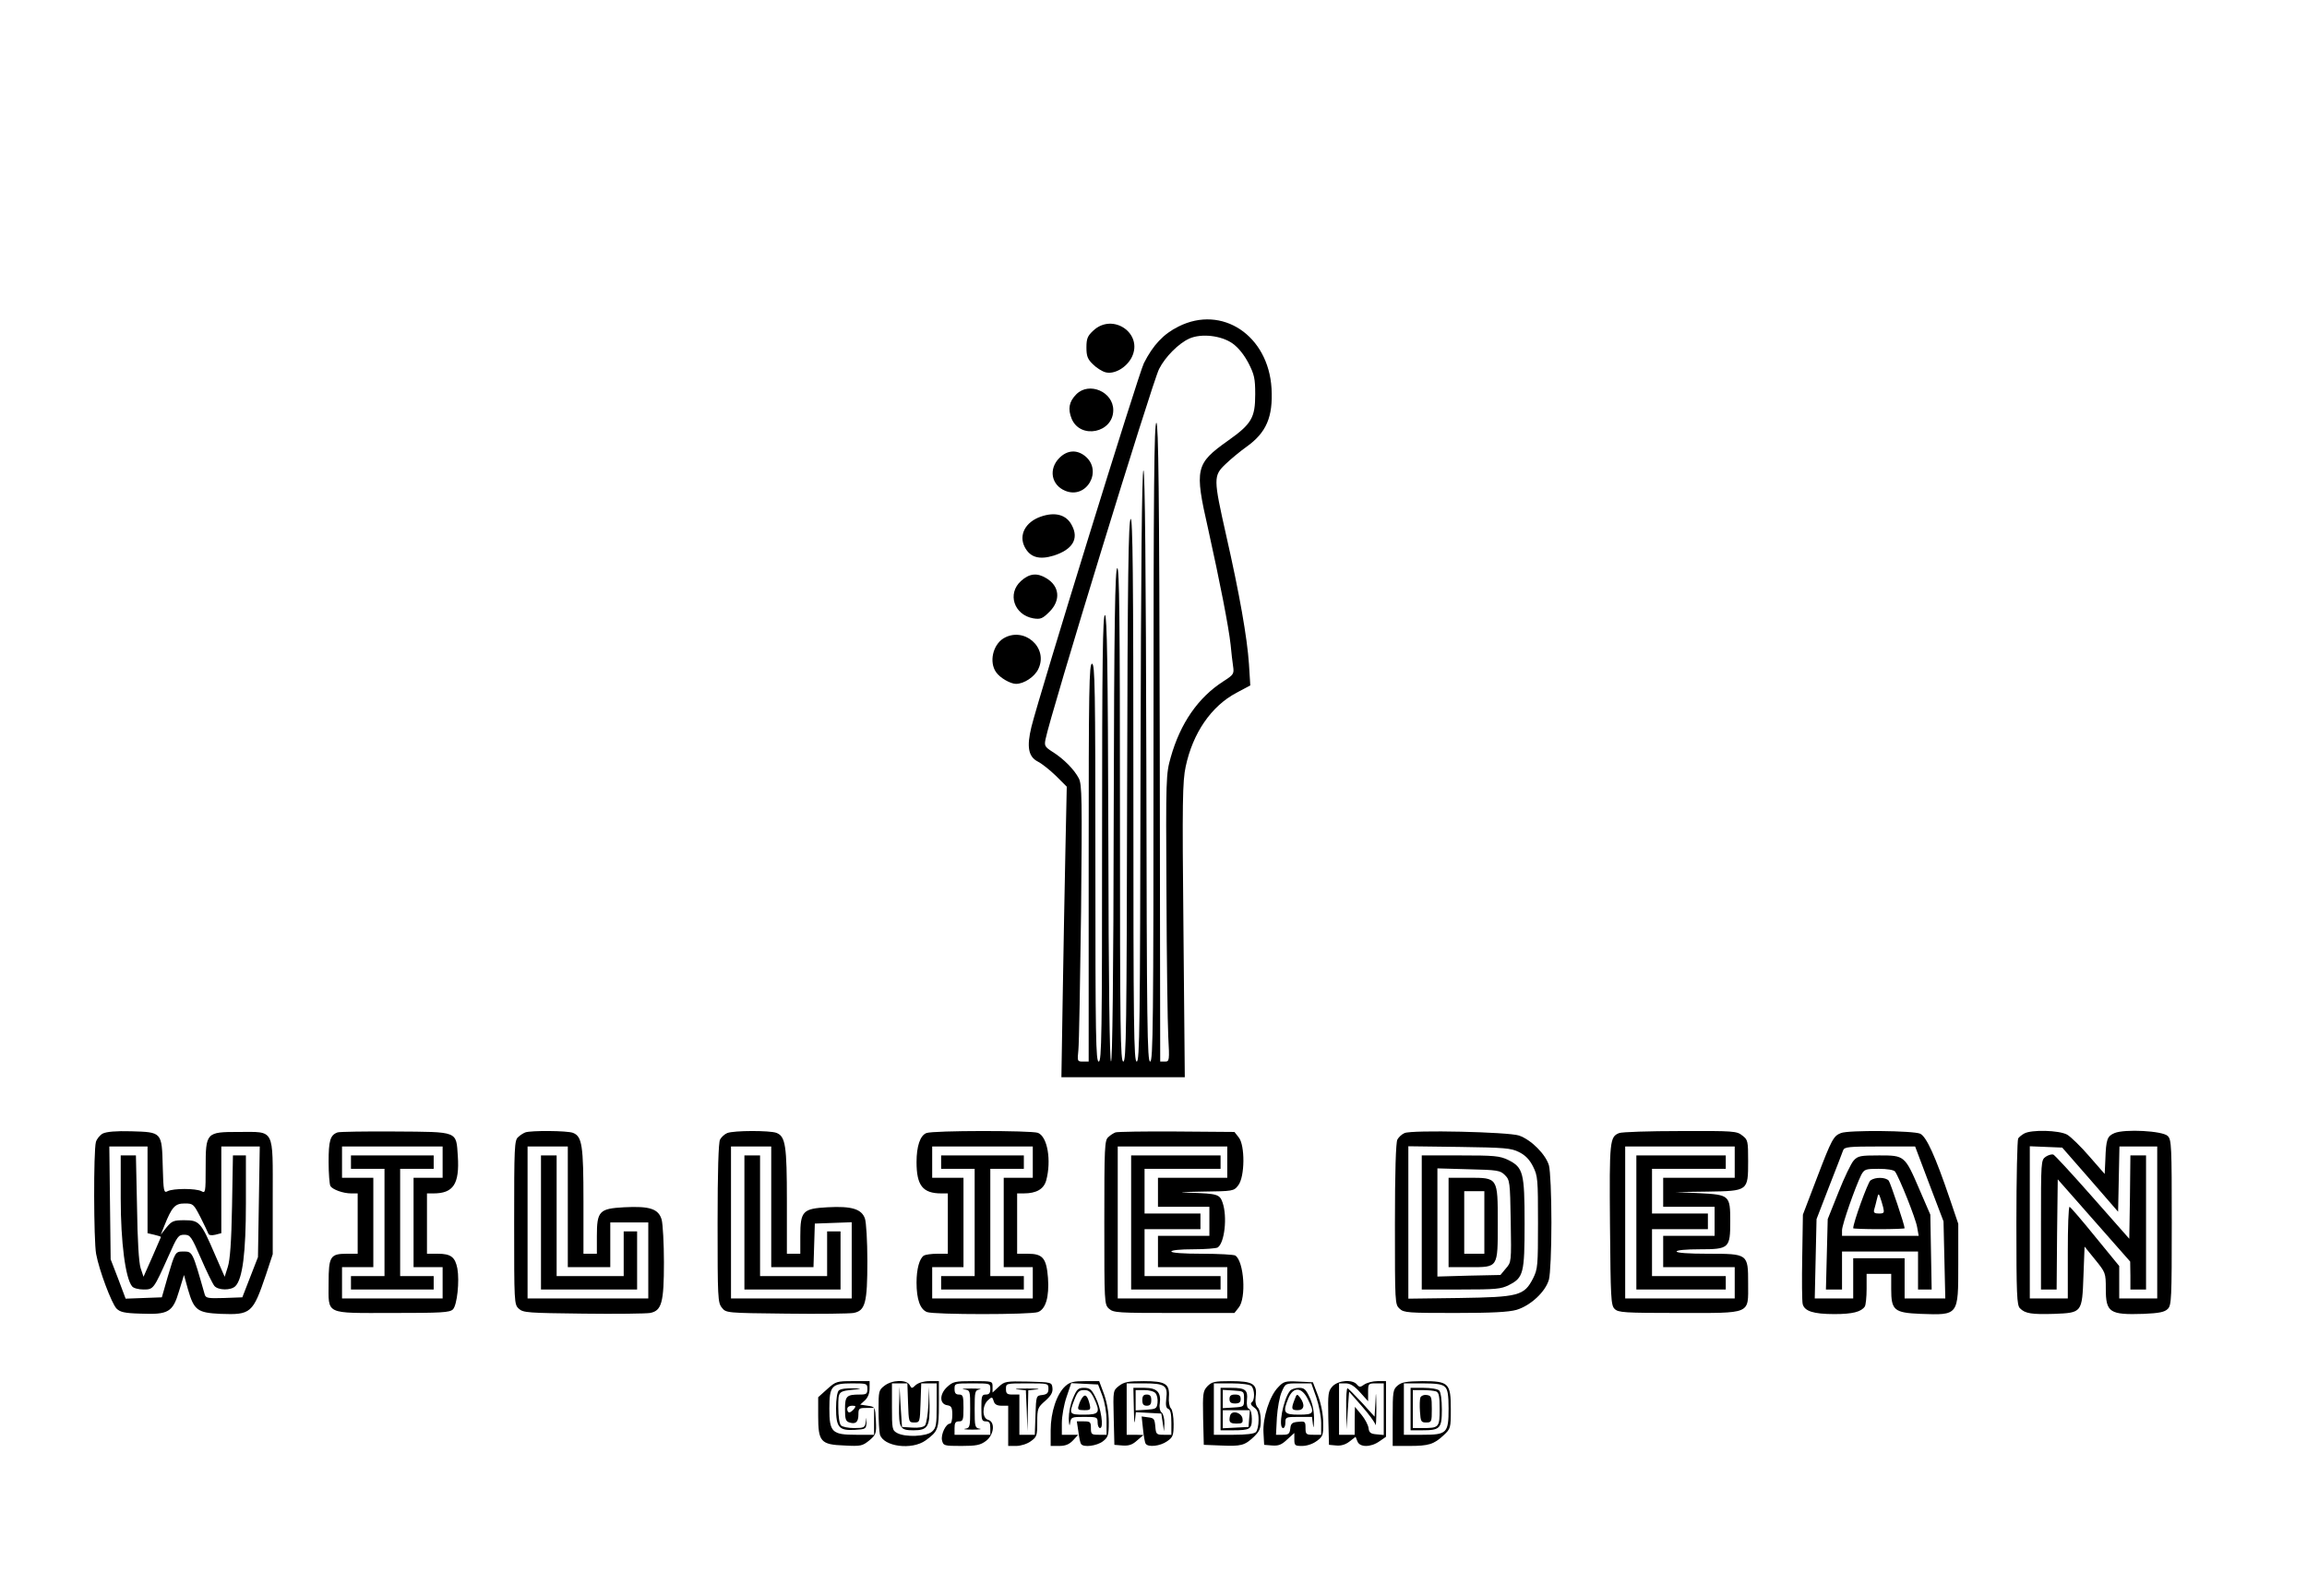
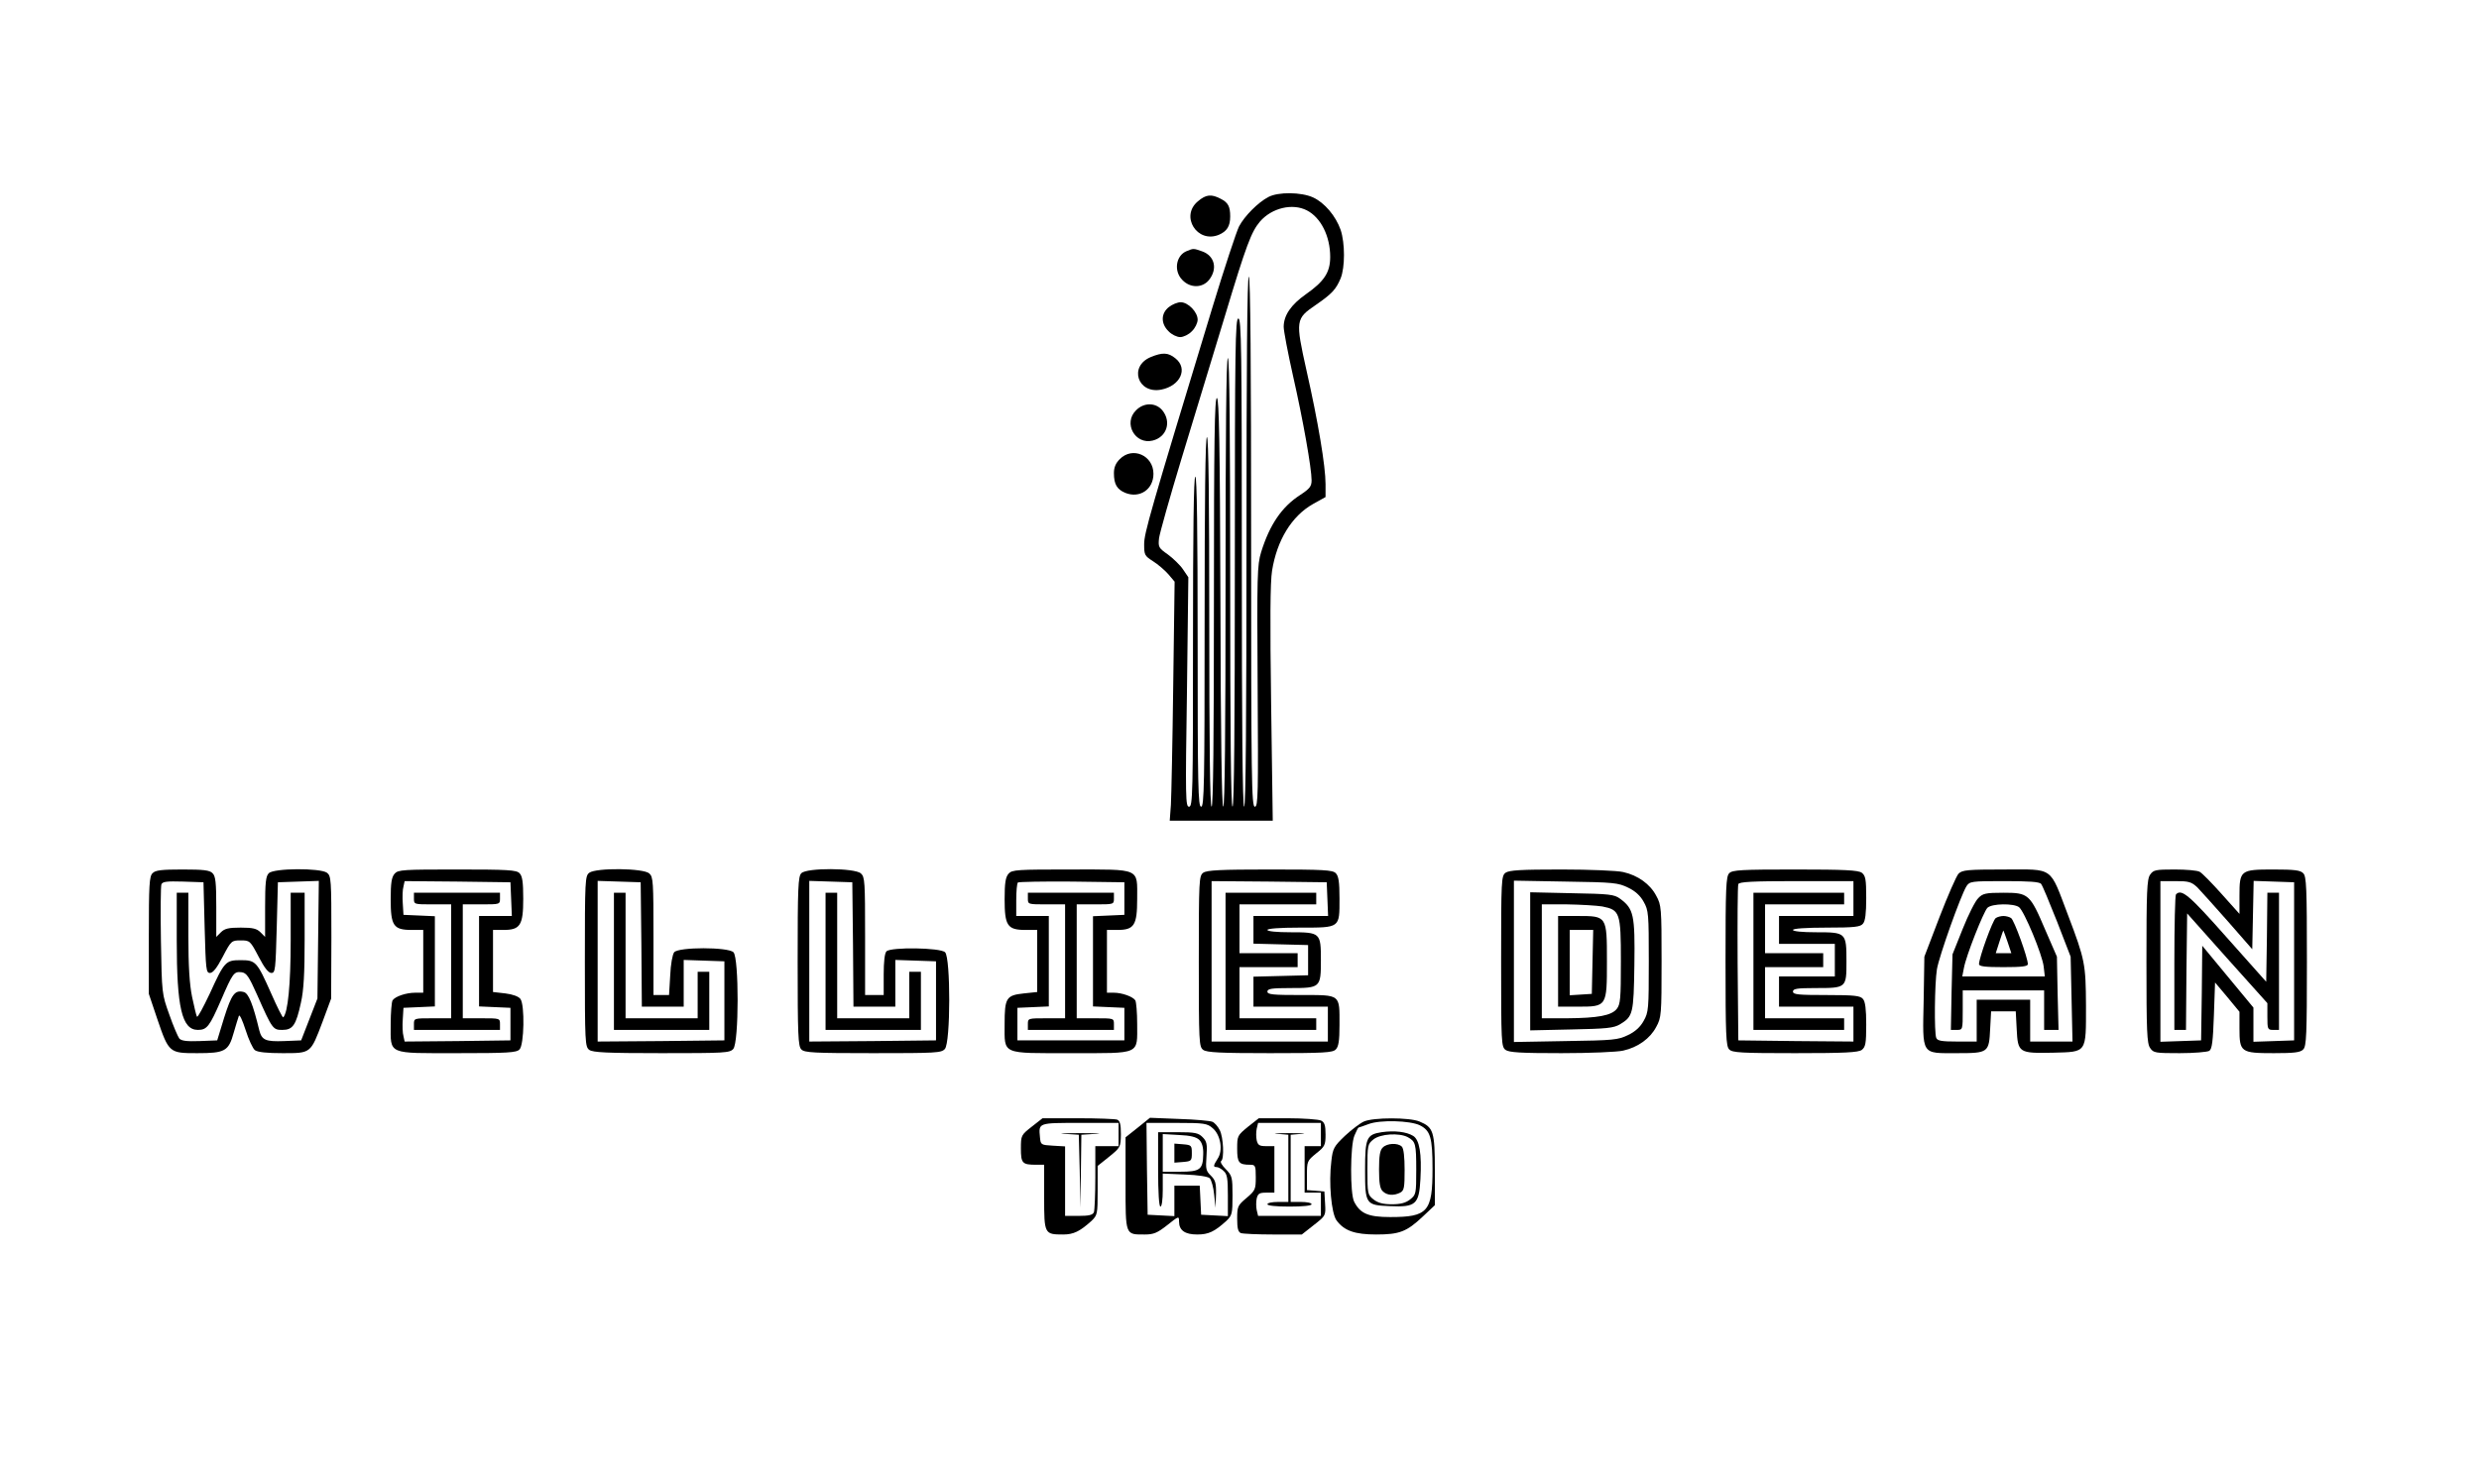
- <svg xmlns="http://www.w3.org/2000/svg" version="1.0" width="1032pt" height="714pt" viewBox="0 0 1032 714" preserveAspectRatio="xMidYMid meet">
-   <g transform="translate(0,714) scale(0.1,-0.1)" fill="#000000" stroke="none">
-     <path d="M5272 5679 c-67 -33 -114 -83 -155 -164 -24 -48 -466 -1479 -503 -1627 -22 -90 -14 -134 29 -156 18 -9 54 -38 81 -64 l48 -48 -6 -282 c-3 -156 -9 -448 -12 -650 l-6 -368 276 0 276 0 -6 658 c-6 581 -4 666 10 732 32 150 114 270 227 330 l62 33 -6 96 c-8 118 -42 312 -102 576 -57 254 -58 266 -2 319 23 22 65 57 92 76 90 64 120 134 113 262 -14 237 -221 375 -416 277z m242 -76 c26 -19 51 -50 71 -88 26 -51 30 -69 30 -139 0 -105 -16 -133 -122 -208 -145 -103 -150 -125 -89 -393 53 -239 92 -438 101 -520 3 -33 8 -76 11 -96 5 -34 3 -38 -44 -68 -112 -72 -192 -187 -235 -340 -21 -74 -22 -89 -19 -606 1 -291 5 -581 8 -642 6 -110 5 -113 -15 -113 l-21 0 -2 1427 c-2 1130 -6 1427 -15 1431 -10 3 -13 -287 -13 -1427 0 -1264 -2 -1431 -15 -1431 -13 0 -15 156 -17 1323 -2 873 -6 1322 -13 1322 -7 0 -11 -449 -13 -1322 -2 -1167 -4 -1323 -17 -1323 -13 0 -15 143 -15 1216 0 968 -3 1215 -12 1212 -10 -4 -14 -258 -16 -1216 -2 -1068 -4 -1212 -17 -1212 -13 0 -15 131 -15 1106 0 880 -3 1105 -12 1102 -10 -4 -14 -236 -16 -1106 -1 -720 -6 -1102 -12 -1102 -6 0 -11 347 -12 997 -2 786 -6 997 -15 1001 -10 3 -13 -201 -13 -997 0 -883 -2 -1001 -15 -1001 -13 0 -15 106 -15 890 0 784 -2 890 -15 890 -13 0 -15 -106 -15 -890 l0 -890 -26 0 c-25 0 -25 1 -20 52 3 29 8 308 12 619 5 504 4 569 -10 596 -20 39 -68 88 -118 119 -34 22 -37 27 -31 56 19 102 478 1599 508 1657 28 55 87 114 135 136 54 24 143 14 194 -22z" />
-     <path d="M4891 5661 c-26 -24 -31 -36 -31 -76 0 -38 5 -52 29 -75 16 -16 41 -32 57 -36 40 -10 94 22 117 68 52 106 -85 200 -172 119z" />
-     <path d="M4815 5376 c-33 -33 -39 -66 -21 -110 39 -93 186 -63 186 39 0 82 -108 128 -165 71z" />
-     <path d="M4739 5091 c-49 -49 -37 -121 26 -147 96 -40 170 91 88 156 -37 29 -79 26 -114 -9z" />
-     <path d="M4655 4828 c-68 -24 -99 -82 -71 -136 24 -46 65 -58 130 -38 84 27 113 75 81 135 -24 48 -75 62 -140 39z" />
-     <path d="M4568 4541 c-64 -57 -32 -153 55 -168 32 -5 41 -1 72 30 51 51 45 115 -15 150 -41 25 -75 21 -112 -12z" />
-     <path d="M4488 4283 c-47 -30 -64 -106 -32 -151 17 -25 64 -52 89 -52 36 0 84 32 100 67 46 96 -65 192 -157 136z" />
-     <path d="M460 2068 c-13 -7 -27 -24 -31 -38 -11 -40 -10 -442 1 -501 14 -75 69 -220 91 -244 16 -16 35 -21 108 -23 124 -5 144 6 172 101 l22 72 18 -65 c27 -93 42 -104 145 -109 137 -5 145 2 204 176 l30 91 0 254 c0 313 11 293 -152 293 -146 0 -148 -2 -148 -161 0 -110 -1 -114 -19 -104 -25 13 -126 13 -151 0 -17 -9 -19 -3 -22 110 -4 155 -3 154 -141 158 -69 2 -110 -2 -127 -10z m200 -252 l0 -194 30 -7 c17 -4 30 -8 30 -10 0 -1 -18 -42 -39 -90 l-39 -88 -13 39 c-8 25 -14 124 -16 272 l-5 232 -34 0 -34 0 0 -192 c0 -196 21 -358 51 -394 6 -8 29 -14 51 -14 45 0 45 1 112 150 39 88 44 95 70 95 27 0 32 -7 75 -106 25 -58 52 -113 60 -123 17 -20 74 -21 94 -1 32 32 47 149 47 371 l0 214 -29 0 -29 0 -4 -227 c-3 -162 -9 -241 -19 -272 l-14 -44 -45 103 c-61 142 -69 150 -135 150 -48 0 -56 -3 -80 -32 l-26 -33 16 40 c34 85 48 100 91 100 38 0 40 -2 71 -62 17 -34 33 -67 35 -73 2 -7 14 -9 31 -5 l27 7 0 194 0 194 86 0 86 0 -4 -247 -4 -248 -35 -90 -35 -90 -81 -3 c-71 -2 -82 -1 -87 15 -56 196 -54 193 -97 193 -35 0 -36 -3 -69 -114 l-26 -91 -81 -3 -81 -3 -33 88 -34 88 -3 253 -3 252 86 0 85 0 0 -194z" />
-     <path d="M1510 2073 c-33 -12 -40 -37 -40 -132 0 -53 4 -101 8 -108 10 -16 57 -33 93 -33 l29 0 0 -135 0 -135 -49 0 c-73 0 -81 -12 -81 -129 0 -146 -21 -136 284 -136 223 0 257 2 272 16 19 19 30 127 20 183 -10 51 -29 66 -87 66 l-49 0 0 135 0 135 29 0 c89 0 117 42 109 167 -8 113 5 108 -281 110 -133 1 -249 -1 -257 -4z m470 -133 l0 -70 -65 0 -65 0 0 -200 0 -200 65 0 65 0 0 -70 0 -70 -225 0 -225 0 0 70 0 70 70 0 70 0 0 200 0 200 -70 0 -70 0 0 70 0 70 225 0 225 0 0 -70z" />
-     <path d="M1570 1940 l0 -30 75 0 75 0 0 -240 0 -240 -75 0 -75 0 0 -30 0 -30 185 0 185 0 0 30 0 30 -75 0 -75 0 0 240 0 240 75 0 75 0 0 30 0 30 -185 0 -185 0 0 -30z" />
-     <path d="M2350 2073 c-8 -3 -23 -12 -32 -21 -17 -14 -18 -45 -18 -382 0 -360 0 -367 21 -386 19 -18 42 -19 288 -22 146 -2 281 0 299 3 52 10 62 46 62 227 0 84 -5 170 -10 190 -14 49 -53 62 -168 56 -111 -6 -122 -17 -122 -129 l0 -79 -30 0 -30 0 0 234 c0 251 -6 291 -47 307 -26 10 -188 11 -213 2z m190 -333 l0 -270 95 0 95 0 0 100 0 100 85 0 85 0 0 -170 0 -170 -270 0 -270 0 0 340 0 340 90 0 90 0 0 -270z" />
-     <path d="M2420 1670 l0 -300 215 0 215 0 0 130 0 130 -30 0 -30 0 0 -100 0 -100 -150 0 -150 0 0 270 0 270 -35 0 -35 0 0 -300z" />
-     <path d="M3253 2070 c-12 -5 -26 -18 -32 -29 -7 -13 -11 -142 -11 -374 0 -334 1 -356 19 -378 19 -24 19 -24 288 -27 147 -2 283 0 301 3 53 10 62 45 62 233 0 88 -5 173 -11 190 -15 42 -59 56 -167 50 -111 -6 -122 -17 -122 -129 l0 -79 -30 0 -30 0 0 234 c0 251 -6 291 -47 307 -30 11 -190 11 -220 -1z m197 -330 l0 -270 95 0 94 0 3 98 3 97 83 3 82 3 0 -171 0 -170 -270 0 -270 0 0 340 0 340 90 0 90 0 0 -270z" />
-     <path d="M3330 1670 l0 -300 215 0 215 0 0 130 0 130 -30 0 -30 0 0 -100 0 -100 -150 0 -150 0 0 270 0 270 -35 0 -35 0 0 -300z" />
-     <path d="M4144 2070 c-28 -11 -44 -59 -44 -130 0 -105 28 -140 111 -140 l29 0 0 -135 0 -135 -47 0 c-27 0 -53 -4 -60 -8 -20 -13 -33 -60 -33 -121 0 -75 16 -120 47 -132 32 -12 464 -12 496 0 35 13 51 68 45 153 -7 88 -23 108 -90 108 l-48 0 0 135 0 135 29 0 c57 0 90 19 101 58 24 89 6 196 -37 213 -30 11 -470 11 -499 -1z m476 -130 l0 -70 -65 0 -65 0 0 -200 0 -200 65 0 65 0 0 -70 0 -70 -225 0 -225 0 0 70 0 70 70 0 70 0 0 200 0 200 -70 0 -70 0 0 70 0 70 225 0 225 0 0 -70z" />
-     <path d="M4210 1940 l0 -30 75 0 75 0 0 -240 0 -240 -75 0 -75 0 0 -30 0 -30 185 0 185 0 0 30 0 30 -75 0 -75 0 0 240 0 240 75 0 75 0 0 30 0 30 -185 0 -185 0 0 -30z" />
-     <path d="M4990 2073 c-8 -3 -23 -12 -32 -21 -17 -14 -18 -45 -18 -382 0 -360 0 -367 21 -386 20 -18 40 -19 291 -19 l270 0 19 24 c35 42 24 207 -15 233 -6 4 -73 8 -148 8 -85 0 -138 4 -138 10 0 6 39 10 98 10 53 0 102 4 109 8 31 20 44 137 22 201 -13 37 -23 40 -144 44 -63 2 -48 3 52 5 140 2 142 2 162 28 30 38 31 180 2 215 l-19 24 -259 2 c-142 1 -265 -1 -273 -4z m500 -133 l0 -70 -155 0 -155 0 0 -65 0 -65 115 0 115 0 0 -65 0 -65 -115 0 -115 0 0 -70 0 -70 155 0 155 0 0 -70 0 -70 -245 0 -245 0 0 340 0 340 245 0 245 0 0 -70z" />
-     <path d="M5060 1670 l0 -300 200 0 200 0 0 30 0 30 -170 0 -170 0 0 105 0 105 125 0 125 0 0 35 0 35 -125 0 -125 0 0 100 0 100 170 0 170 0 0 30 0 30 -200 0 -200 0 0 -300z" />
-     <path d="M6283 2070 c-12 -5 -26 -18 -32 -29 -7 -13 -11 -144 -11 -379 0 -352 0 -359 21 -378 19 -18 39 -19 248 -19 166 0 239 4 275 14 63 19 130 81 145 136 6 23 11 130 11 255 0 125 -5 232 -11 255 -14 49 -79 115 -134 134 -48 16 -478 26 -512 11z m512 -85 c28 -14 47 -33 63 -65 21 -42 22 -57 22 -250 0 -193 -1 -208 -22 -250 -40 -78 -64 -84 -330 -88 l-228 -3 0 341 0 341 228 -3 c203 -3 231 -5 267 -23z" />
-     <path d="M6360 1670 l0 -300 175 0 c156 0 180 2 215 20 65 33 70 52 70 275 0 229 -6 251 -74 285 -38 18 -62 20 -214 20 l-172 0 0 -300z m372 212 c22 -22 23 -30 26 -206 3 -183 3 -184 -22 -212 l-24 -29 -141 -3 -141 -4 0 242 0 242 140 -4 c129 -3 141 -5 162 -26z" />
-     <path d="M6480 1670 l0 -200 93 0 c130 0 127 -5 127 198 0 204 1 202 -130 202 l-90 0 0 -200z m160 0 l0 -140 -45 0 -45 0 0 140 0 140 45 0 45 0 0 -140z" />
-     <path d="M7243 2070 c-42 -17 -44 -33 -41 -410 3 -329 4 -361 21 -377 16 -16 42 -18 286 -18 329 0 311 -8 311 132 0 133 0 133 -180 133 -87 0 -140 4 -140 10 0 6 41 10 104 10 131 0 136 5 136 125 0 116 -3 119 -137 126 l-108 5 143 2 c182 3 182 2 182 136 0 90 -1 96 -26 115 -25 20 -38 21 -278 20 -138 0 -261 -4 -273 -9z m517 -130 l0 -70 -160 0 -160 0 0 -65 0 -65 115 0 115 0 0 -65 0 -65 -115 0 -115 0 0 -70 0 -70 160 0 160 0 0 -70 0 -70 -245 0 -245 0 0 340 0 340 245 0 245 0 0 -70z" />
-     <path d="M7320 1670 l0 -300 200 0 200 0 0 30 0 30 -165 0 -165 0 0 105 0 105 125 0 125 0 0 35 0 35 -125 0 -125 0 0 100 0 100 165 0 165 0 0 30 0 30 -200 0 -200 0 0 -300z" />
-     <path d="M8235 2070 c-33 -13 -41 -27 -107 -200 l-63 -165 -3 -189 c-2 -104 -1 -199 2 -211 8 -32 48 -45 142 -45 81 0 120 10 136 34 4 6 8 41 8 79 l0 67 55 0 55 0 0 -68 c0 -95 13 -106 131 -111 171 -6 169 -9 169 222 l0 181 -39 115 c-64 188 -103 274 -131 288 -29 14 -322 17 -355 3z m395 -227 l64 -168 4 -172 4 -173 -91 0 -91 0 0 90 0 90 -115 0 -115 0 0 -90 0 -90 -86 0 -86 0 4 178 4 177 56 145 c31 80 60 153 63 163 6 15 24 17 164 17 l158 0 63 -167z" />
-     <path d="M8292 1947 c-11 -12 -42 -76 -68 -142 l-48 -120 -4 -157 -4 -158 36 0 36 0 0 85 0 85 170 0 170 0 0 -85 0 -85 31 0 30 0 -3 168 -3 167 -48 111 c-66 154 -67 154 -181 154 -83 0 -95 -2 -114 -23z m185 -49 c19 -26 93 -211 99 -249 l7 -39 -172 0 -171 0 0 25 c0 25 59 193 86 248 14 25 19 27 78 27 39 0 67 -5 73 -12z" />
-     <path d="M8367 1858 c-12 -10 -77 -189 -77 -214 0 -2 52 -4 115 -4 63 0 115 2 115 4 0 15 -63 202 -71 213 -14 16 -60 17 -82 1z m57 -120 c6 -25 4 -28 -19 -28 -20 0 -25 4 -21 18 3 9 8 30 12 46 6 26 8 27 14 10 4 -10 10 -31 14 -46z" />
-     <path d="M9055 2068 c-11 -6 -23 -16 -27 -22 -4 -6 -8 -176 -8 -378 0 -320 2 -369 16 -382 23 -24 54 -28 153 -25 125 5 125 5 131 170 l5 131 47 -58 c47 -58 48 -60 48 -131 0 -106 17 -117 169 -112 70 3 94 8 108 22 17 16 18 46 18 387 0 341 -1 371 -18 387 -23 23 -192 32 -238 13 -33 -14 -38 -28 -41 -119 l-3 -64 -69 79 c-37 43 -82 87 -99 97 -37 20 -160 23 -192 5z m295 -206 l125 -144 3 146 3 146 84 0 85 0 0 -340 0 -340 -85 0 -85 0 0 73 0 72 -108 132 c-59 73 -110 132 -114 133 -5 0 -8 -92 -8 -205 l0 -205 -85 0 -85 0 0 340 0 341 72 -3 73 -3 125 -143z" />
-     <path d="M9151 1964 c-21 -15 -21 -21 -21 -305 l0 -289 35 0 35 0 2 246 3 247 162 -184 162 -184 1 -62 0 -63 35 0 35 0 0 300 0 300 -35 0 -35 0 -2 -186 -3 -187 -164 186 c-90 102 -169 188 -176 191 -7 2 -22 -2 -34 -10z" />
-     <path d="M3700 924 l-40 -36 0 -83 c0 -116 11 -129 117 -133 74 -4 81 -2 112 23 30 26 32 30 29 89 -3 61 -3 61 -37 66 l-33 5 21 19 c13 12 21 31 21 53 l0 33 -75 0 c-72 0 -76 -1 -115 -36z m180 1 c0 -22 -4 -25 -34 -25 -59 0 -66 -7 -66 -65 0 -45 3 -55 20 -60 28 -9 40 2 40 36 0 27 3 29 35 29 l35 0 0 -60 0 -60 -80 0 c-108 0 -120 11 -120 117 0 102 10 113 102 113 66 0 68 -1 68 -25z m-60 -90 c-7 -8 -16 -15 -21 -15 -5 0 -9 7 -9 15 0 9 9 15 21 15 18 0 19 -2 9 -15z" />
-     <path d="M3752 918 c-7 -7 -12 -40 -12 -79 0 -86 13 -101 84 -97 49 3 51 4 52 33 1 28 1 28 -3 3 -4 -26 -8 -28 -52 -28 -26 0 -52 5 -59 12 -7 7 -12 40 -12 80 0 74 -2 73 80 81 26 3 23 4 -15 5 -29 1 -56 -3 -63 -10z" />
-     <path d="M3956 939 c-25 -19 -26 -25 -26 -107 0 -48 3 -97 6 -110 15 -55 143 -72 205 -27 56 41 59 50 59 162 l0 103 -42 0 c-25 0 -49 -7 -61 -17 -18 -17 -19 -17 -28 0 -14 25 -79 23 -113 -4z m106 -76 c3 -86 3 -88 28 -88 25 0 25 2 28 88 l3 87 34 0 35 0 0 -98 c0 -88 -2 -101 -21 -118 -25 -22 -120 -26 -156 -6 -22 12 -23 19 -23 117 l0 105 35 0 34 0 3 -87z" />
-     <path d="M4022 849 c-2 -99 4 -109 64 -109 64 0 74 16 72 113 l-2 82 -3 -80 c-2 -43 -9 -85 -15 -93 -7 -8 -28 -12 -57 -10 l-46 3 -6 90 -5 90 -2 -86z" />
-     <path d="M4237 934 c-35 -32 -35 -77 1 -82 18 -3 22 -10 22 -43 0 -21 -4 -39 -10 -39 -19 0 -42 -49 -36 -75 6 -24 9 -25 87 -25 66 0 85 4 109 22 37 27 43 86 10 95 -27 7 -27 63 -1 87 18 17 20 16 26 -3 4 -15 15 -21 36 -21 l29 0 0 -90 0 -90 36 0 c20 0 49 9 65 21 27 19 29 25 29 85 0 62 2 66 36 96 26 23 34 38 32 57 -3 26 -3 26 -108 29 -101 2 -106 1 -132 -23 l-28 -26 0 26 c0 25 0 25 -88 25 -80 0 -89 -2 -115 -26z m193 -9 c0 -18 -5 -25 -20 -25 -18 0 -20 -7 -20 -60 0 -53 2 -60 20 -60 16 0 20 -7 20 -30 l0 -30 -80 0 -80 0 0 30 c0 23 4 30 20 30 18 0 20 7 20 60 0 53 -2 60 -20 60 -15 0 -20 7 -20 25 0 25 1 25 80 25 79 0 80 0 80 -25z m260 1 c0 -19 -6 -25 -27 -28 -28 -3 -28 -3 -31 -90 l-3 -88 -34 0 -35 0 0 90 0 90 -30 0 c-25 0 -30 4 -30 25 0 25 0 25 95 25 94 0 95 0 95 -24z" />
-     <path d="M4313 923 c27 -4 27 -4 27 -88 0 -79 -1 -84 -22 -88 -13 -2 2 -4 32 -4 30 0 45 2 33 4 -22 4 -23 9 -23 88 0 79 1 84 23 88 12 2 -5 4 -38 4 -33 0 -48 -2 -32 -4z" />
-     <path d="M4552 923 l37 -4 4 -92 3 -92 2 92 2 92 38 4 c20 2 1 4 -43 4 -44 0 -63 -2 -43 -4z" />
-     <path d="M4766 938 c-39 -35 -66 -117 -66 -198 l0 -70 38 0 c28 0 45 7 62 25 l23 25 -36 0 -37 0 0 53 c0 29 9 81 21 116 l21 62 60 -3 60 -3 19 -50 c11 -30 19 -75 19 -112 l0 -63 -35 0 c-32 0 -35 2 -35 30 0 27 -3 30 -31 30 l-32 0 7 -46 c3 -25 8 -50 12 -55 10 -17 71 -9 98 12 23 18 26 27 26 86 0 42 -8 87 -21 124 l-22 59 -63 0 c-51 0 -68 -4 -88 -22z" />
-     <path d="M5006 939 c-27 -21 -27 -21 -24 -142 l3 -122 36 -3 c28 -2 44 3 65 22 l29 25 -37 1 -38 0 0 115 0 115 79 0 c92 0 106 -10 98 -69 -3 -29 -1 -41 9 -45 10 -4 14 -23 14 -61 l0 -55 -34 0 c-33 0 -35 2 -38 38 -3 33 -6 37 -32 40 l-29 4 6 -56 c3 -30 8 -60 12 -66 11 -17 65 -11 96 11 26 18 29 26 29 78 0 31 -5 62 -12 69 -7 7 -11 30 -9 51 4 59 -15 71 -113 71 -69 0 -88 -4 -110 -21z" />
-     <path d="M5401 937 c-20 -22 -21 -32 -19 -143 l3 -119 75 -3 c93 -4 107 0 148 38 27 26 32 38 32 75 0 25 -6 50 -14 57 -8 8 -12 26 -9 49 8 56 -12 69 -111 69 -74 0 -85 -3 -105 -23z m197 1 c15 -15 16 -64 1 -73 -6 -5 -3 -13 10 -22 16 -10 21 -25 21 -57 0 -23 -5 -47 -12 -54 -8 -8 -45 -12 -100 -12 l-88 0 0 115 0 115 78 0 c47 0 83 -5 90 -12z" />
-     <path d="M5460 835 l0 -95 54 0 c77 0 86 5 86 51 0 23 -5 42 -13 45 -8 3 -11 17 -9 40 5 44 -7 54 -70 54 l-48 0 0 -95z m105 45 c0 -35 0 -35 -47 -38 l-48 -3 0 41 0 41 48 -3 c47 -3 47 -3 47 -38z m23 -87 l-3 -38 -57 -3 -58 -3 0 41 0 40 61 0 60 0 -3 -37z" />
-     <path d="M5500 880 c0 -15 7 -20 25 -20 18 0 25 5 25 20 0 15 -7 20 -25 20 -18 0 -25 -5 -25 -20z" />
-     <path d="M5507 814 c-4 -4 -7 -16 -7 -26 0 -13 8 -18 31 -18 26 0 30 3 27 23 -3 22 -36 36 -51 21z" />
-     <path d="M5717 932 c-38 -39 -69 -137 -65 -203 l3 -54 36 -3 c28 -2 42 3 67 27 l32 29 0 -29 c0 -27 3 -29 35 -29 21 0 48 9 65 22 28 20 30 27 29 82 0 38 -9 83 -23 121 l-23 60 -64 3 c-60 3 -67 1 -92 -26z m171 -44 c12 -35 22 -87 22 -115 l0 -53 -35 0 c-32 0 -35 2 -35 31 0 28 -2 30 -32 27 -28 -2 -34 -8 -36 -30 -3 -24 -8 -28 -34 -28 l-30 0 4 78 c3 42 12 94 22 115 16 37 17 37 74 37 l58 0 22 -62z" />
-     <path d="M5771 917 c-31 -38 -55 -167 -31 -167 6 0 10 11 10 25 0 24 3 25 59 25 l60 0 4 -32 c3 -23 4 -18 5 18 1 33 -5 68 -18 98 -18 39 -25 46 -49 46 -16 0 -34 -6 -40 -13z m79 -37 c32 -64 29 -70 -40 -70 -68 0 -73 9 -46 75 22 51 59 49 86 -5z" />
-     <path d="M5791 877 c-16 -41 -14 -47 14 -47 29 0 34 24 11 56 -14 18 -15 18 -25 -9z" />
-     <path d="M5961 937 c-20 -22 -21 -32 -19 -143 l3 -119 33 -3 c21 -2 41 4 59 18 l27 21 8 -20 c10 -28 60 -28 99 0 l29 20 0 125 0 124 -38 0 c-21 0 -47 -7 -59 -15 -18 -13 -22 -13 -33 0 -20 24 -83 19 -109 -8z m123 -27 l36 -40 0 40 c0 39 1 40 35 40 l35 0 0 -116 0 -115 -32 3 c-27 2 -34 8 -36 28 -2 14 -16 41 -32 60 l-29 35 -1 -62 0 -63 -35 0 -35 0 0 115 0 115 29 0 c21 0 39 -11 65 -40z" />
-     <path d="M6022 838 l2 -93 5 84 6 84 56 -64 c31 -35 59 -73 62 -84 2 -11 4 23 4 75 -1 73 -2 80 -4 28 l-4 -67 -56 62 c-32 34 -61 64 -65 65 -4 2 -7 -38 -6 -90z" />
-     <path d="M6253 941 c-22 -18 -23 -27 -23 -145 l0 -126 74 0 c87 0 110 7 154 48 31 29 32 32 32 116 0 117 -9 126 -127 126 -71 -1 -92 -4 -110 -19z m211 -7 c12 -11 16 -36 16 -96 0 -111 -7 -118 -117 -118 l-83 0 0 115 0 115 84 0 c64 0 88 -4 100 -16z" />
-     <path d="M6310 835 l0 -95 51 0 c81 0 89 8 89 93 0 44 -5 78 -12 85 -7 7 -38 12 -70 12 l-58 0 0 -95z m114 79 c13 -5 16 -22 16 -79 0 -82 -3 -85 -76 -85 l-44 0 0 85 0 85 44 0 c24 0 51 -3 60 -6z" />
-     <path d="M6354 887 c-3 -8 -4 -36 -2 -63 3 -45 5 -49 28 -49 24 0 25 3 25 60 0 55 -2 60 -23 63 -12 2 -24 -3 -28 -11z" />
-     <path d="M4800 884 c-12 -27 -19 -65 -19 -92 1 -30 4 -37 6 -19 4 26 7 27 64 27 56 0 59 -1 59 -25 0 -14 5 -25 11 -25 18 0 4 91 -21 139 -17 34 -25 41 -51 41 -26 0 -32 -6 -49 -46z m93 1 c31 -65 25 -75 -43 -75 -67 0 -69 2 -44 67 14 36 21 43 44 43 20 0 30 -8 43 -35z" />
-     <path d="M4843 888 c-6 -7 -14 -23 -17 -35 -7 -20 -4 -23 24 -23 28 0 30 2 24 28 -9 36 -19 46 -31 30z" />
-     <path d="M5072 838 c1 -51 3 -76 5 -55 l4 38 57 -3 57 -3 6 -40 6 -40 2 36 c0 20 -5 42 -12 48 -8 6 -12 23 -9 40 7 51 -12 71 -68 71 l-50 0 2 -92z m97 68 c7 -8 11 -27 9 -43 -3 -26 -7 -28 -50 -31 l-48 -3 0 45 0 46 39 0 c21 0 44 -6 50 -14z" />
-     <path d="M5110 875 c0 -18 5 -25 20 -25 15 0 20 7 20 25 0 18 -5 25 -20 25 -15 0 -20 -7 -20 -25z" />
+ <svg xmlns="http://www.w3.org/2000/svg" version="1.0" width="1066pt" height="638pt" viewBox="0 0 1066 638" preserveAspectRatio="xMidYMid meet">
+   <g transform="translate(0,638) scale(0.1,-0.1)" fill="#000000" stroke="none">
+     <path d="M5455 5533 c-45 -23 -104 -83 -127 -127 -11 -22 -63 -179 -115 -350 -269 -885 -293 -969 -293 -1017 0 -46 2 -50 38 -73 21 -13 51 -39 66 -56 l27 -32 -6 -447 c-3 -245 -8 -476 -10 -513 l-5 -68 221 0 222 0 -7 503 c-5 355 -4 523 4 572 21 131 84 235 176 287 l54 30 0 56 c0 77 -32 268 -82 489 -48 216 -47 222 41 282 68 47 86 66 106 114 19 47 19 151 0 208 -21 60 -69 117 -119 140 -51 23 -149 24 -191 2z m165 -58 c60 -31 100 -111 100 -200 0 -66 -25 -105 -105 -161 -64 -45 -95 -91 -95 -140 0 -17 18 -112 40 -210 43 -189 80 -398 80 -450 0 -26 -8 -36 -49 -63 -79 -51 -131 -127 -168 -246 -17 -56 -18 -98 -15 -577 3 -464 2 -518 -12 -518 -14 0 -16 114 -16 1140 0 753 -3 1140 -10 1140 -7 0 -10 -387 -10 -1140 0 -753 -3 -1140 -10 -1140 -7 0 -10 357 -10 1050 0 927 -2 1050 -15 1050 -13 0 -15 -123 -15 -1050 0 -693 -3 -1050 -10 -1050 -7 0 -10 328 -10 965 0 637 -3 965 -10 965 -7 0 -10 -328 -10 -965 0 -633 -3 -965 -10 -965 -6 0 -11 304 -12 877 -2 690 -6 877 -15 881 -10 3 -13 -177 -13 -877 0 -581 -3 -881 -10 -881 -7 0 -10 272 -10 795 0 523 -3 795 -10 795 -7 0 -10 -272 -10 -795 0 -700 -2 -795 -15 -795 -13 0 -15 86 -15 710 0 467 -3 710 -10 710 -7 0 -10 -243 -10 -710 0 -655 -1 -710 -17 -710 -15 0 -16 37 -9 493 l6 494 -23 34 c-12 18 -42 47 -65 64 -40 28 -42 32 -38 70 3 22 46 175 96 340 50 165 134 442 187 615 93 309 114 363 151 407 51 59 140 80 202 48z" />
+     <path d="M5151 5514 c-77 -64 -3 -182 90 -144 35 15 49 37 49 79 0 43 -9 60 -41 76 -40 21 -63 19 -98 -11z" />
+     <path d="M5103 5300 c-47 -19 -57 -87 -18 -125 34 -35 86 -34 114 1 38 48 24 104 -30 123 -37 13 -37 13 -66 1z" />
+     <path d="M5026 5059 c-34 -27 -35 -71 -1 -104 13 -14 36 -25 50 -25 14 0 37 11 50 25 14 13 25 36 25 50 0 33 -41 75 -73 75 -13 0 -36 -9 -51 -21z" />
+     <path d="M4948 4844 c-95 -40 -56 -159 45 -140 83 16 117 91 61 135 -31 25 -55 26 -106 5z" />
+     <path d="M4885 4615 c-56 -55 -4 -149 72 -130 60 15 81 80 42 129 -28 35 -80 36 -114 1z" />
+     <path d="M4815 4405 c-17 -17 -25 -35 -25 -60 0 -48 13 -70 49 -85 62 -25 121 15 121 82 0 79 -90 119 -145 63z" />
+     <path d="M656 2624 c-14 -13 -16 -52 -16 -267 l0 -252 36 -107 c50 -147 52 -148 172 -148 119 0 135 8 157 88 9 31 19 64 22 72 3 9 15 -17 29 -60 13 -41 31 -80 40 -87 12 -9 53 -13 119 -13 123 0 120 -2 172 135 l37 100 1 263 c0 250 -1 264 -19 278 -29 21 -229 20 -250 -2 -13 -12 -16 -41 -16 -145 l0 -129 -20 20 c-16 16 -33 20 -85 20 -52 0 -69 -4 -85 -20 l-20 -20 0 129 c0 104 -3 133 -16 145 -12 13 -39 16 -129 16 -90 0 -117 -3 -129 -16z m224 -234 c5 -180 6 -195 23 -195 13 0 30 22 55 70 36 69 38 70 77 70 39 0 41 -1 77 -70 25 -48 42 -70 55 -70 17 0 18 15 23 195 l5 195 88 3 88 3 -3 -253 -3 -253 -35 -90 -35 -90 -73 -3 c-80 -3 -96 4 -107 46 -27 112 -46 160 -67 165 -38 10 -52 -9 -84 -110 l-30 -98 -76 -3 c-55 -2 -78 1 -87 11 -6 8 -26 54 -43 103 -32 89 -32 90 -36 317 -2 126 -1 235 2 243 5 12 23 14 93 12 l88 -3 5 -195z" />
+     <path d="M760 2336 c0 -290 22 -386 91 -386 39 0 50 15 99 127 51 118 56 125 89 121 21 -3 31 -17 67 -98 65 -147 68 -150 108 -150 45 0 59 20 80 117 12 53 16 125 16 272 l0 201 -30 0 -30 0 0 -207 c0 -187 -12 -309 -32 -329 -3 -2 -26 44 -52 103 -61 137 -66 143 -131 143 -65 0 -70 -6 -133 -144 -28 -59 -52 -104 -55 -99 -3 4 -12 43 -21 85 -11 54 -16 132 -16 263 l0 185 -25 0 -25 0 0 -204z" />
+     <path d="M1697 2622 c-13 -15 -17 -39 -17 -110 0 -114 12 -132 90 -132 l50 0 0 -135 0 -135 -34 0 c-40 0 -87 -16 -98 -33 -4 -7 -8 -53 -8 -103 0 -132 -17 -124 288 -124 214 0 253 2 266 16 20 20 23 191 4 217 -8 11 -33 20 -65 24 l-53 6 0 133 0 134 45 0 c72 0 85 20 85 134 0 73 -4 98 -16 110 -13 14 -52 16 -268 16 -232 0 -254 -1 -269 -18z m501 -109 l3 -73 -71 0 -70 0 0 -195 0 -194 68 -3 67 -3 0 -70 0 -70 -227 -3 -228 -2 -5 23 c-4 13 -5 46 -3 73 l3 49 68 3 67 3 0 194 0 194 -67 3 -68 3 -3 49 c-2 27 -1 60 3 73 l5 23 228 -2 227 -3 3 -72z" />
+     <path d="M1780 2515 c0 -25 1 -25 80 -25 l80 0 0 -245 0 -245 -80 0 c-79 0 -80 0 -80 -25 l0 -25 185 0 185 0 0 25 c0 25 -1 25 -80 25 l-80 0 0 245 0 245 80 0 c79 0 80 0 80 25 l0 25 -185 0 -185 0 0 -25z" />
+     <path d="M2534 2626 c-18 -14 -19 -30 -19 -381 0 -351 1 -367 19 -381 16 -11 75 -14 311 -14 270 0 293 1 308 18 25 27 25 392 1 416 -23 23 -236 23 -255 0 -7 -9 -15 -51 -17 -100 l-5 -84 -33 0 -34 0 0 253 c0 233 -1 255 -18 270 -25 23 -228 25 -258 3z m224 -308 l2 -268 90 0 90 0 0 100 0 101 88 -3 87 -3 0 -170 0 -170 -272 -3 -273 -2 0 345 0 346 93 -3 92 -3 3 -267z" />
+     <path d="M2640 2245 l0 -295 205 0 205 0 0 125 0 125 -25 0 -25 0 0 -100 0 -100 -155 0 -155 0 0 270 0 270 -25 0 -25 0 0 -295z" />
+     <path d="M3446 2624 c-14 -13 -16 -62 -16 -379 0 -317 2 -366 16 -379 13 -14 55 -16 308 -16 271 0 294 1 309 18 25 27 25 392 1 416 -20 20 -233 23 -252 4 -8 -8 -12 -45 -12 -100 l0 -88 -40 0 -40 0 0 253 c0 233 -1 255 -18 270 -26 24 -233 25 -256 1z m222 -306 l2 -268 90 0 90 0 0 100 0 101 88 -3 87 -3 0 -170 0 -170 -272 -3 -273 -2 0 345 0 346 93 -3 92 -3 3 -267z" />
+     <path d="M3550 2245 l0 -295 205 0 205 0 0 125 0 125 -25 0 -25 0 0 -100 0 -100 -155 0 -155 0 0 270 0 270 -25 0 -25 0 0 -295z" />
+     <path d="M4337 2622 c-13 -15 -17 -39 -17 -110 0 -114 12 -132 90 -132 l50 0 0 -134 0 -133 -57 -6 c-76 -8 -83 -19 -83 -132 0 -133 -17 -125 287 -125 301 0 283 -8 283 126 0 49 -4 94 -8 101 -10 16 -57 33 -93 33 l-29 0 0 135 0 135 45 0 c72 0 85 20 85 133 0 135 18 127 -287 127 -229 0 -251 -1 -266 -18z m498 -107 l0 -70 -67 -3 -68 -3 0 -194 0 -194 68 -3 67 -3 0 -70 0 -70 -230 0 -230 0 0 70 0 70 68 3 67 3 0 194 0 195 -70 0 -70 0 0 68 c0 38 3 72 7 76 4 3 108 5 232 4 l226 -3 0 -70z" />
+     <path d="M4420 2515 c0 -25 1 -25 80 -25 l80 0 0 -245 0 -245 -80 0 c-79 0 -80 0 -80 -25 l0 -25 185 0 185 0 0 25 c0 25 -1 25 -80 25 l-80 0 0 245 0 245 80 0 c79 0 80 0 80 25 l0 25 -185 0 -185 0 0 -25z" />
+     <path d="M5174 2626 c-18 -14 -19 -30 -19 -381 0 -351 1 -367 19 -381 16 -11 72 -14 287 -14 230 0 270 2 283 16 12 12 16 37 16 105 0 134 7 129 -165 129 -122 0 -145 2 -145 15 0 12 18 15 99 15 129 0 131 2 131 120 0 118 -2 120 -131 120 -59 0 -99 4 -99 10 0 6 53 10 139 10 175 0 171 -3 171 125 0 72 -4 97 -16 109 -13 14 -53 16 -283 16 -215 0 -271 -3 -287 -14z m534 -113 l3 -73 -161 0 -160 0 0 -60 0 -59 118 -3 117 -3 0 -65 0 -65 -117 -3 -118 -3 0 -64 0 -65 160 0 160 0 0 -75 0 -75 -250 0 -250 0 0 345 0 345 248 -2 247 -3 3 -72z" />
+     <path d="M5270 2245 l0 -295 195 0 195 0 0 25 0 25 -165 0 -165 0 0 110 0 110 125 0 125 0 0 30 0 30 -125 0 -125 0 0 105 0 105 165 0 165 0 0 25 0 25 -195 0 -195 0 0 -295z" />
+     <path d="M6474 2626 c-18 -14 -19 -30 -19 -381 0 -351 1 -367 19 -381 16 -11 65 -14 240 -14 122 0 241 5 266 11 63 14 116 52 142 102 22 40 23 52 23 282 0 230 -1 242 -23 282 -26 50 -79 88 -142 102 -25 6 -144 11 -266 11 -175 0 -224 -3 -240 -14z m527 -64 c30 -14 53 -35 67 -61 21 -37 22 -51 22 -256 0 -205 -1 -219 -22 -256 -14 -26 -37 -47 -67 -61 -43 -21 -62 -23 -268 -26 l-223 -4 0 347 0 347 223 -4 c206 -3 225 -5 268 -26z" />
+     <path d="M6580 2245 l0 -297 178 4 c151 3 181 6 208 22 56 34 59 44 62 256 3 215 -3 241 -61 284 -26 19 -45 21 -208 24 l-179 4 0 -297z m310 236 c76 -15 80 -26 80 -236 0 -161 -2 -185 -18 -205 -23 -28 -80 -39 -214 -40 l-108 0 0 245 0 245 108 0 c59 -1 127 -5 152 -9z" />
+     <path d="M6700 2245 l0 -195 85 0 c125 0 125 0 125 195 0 195 0 195 -125 195 l-85 0 0 -195z m148 -2 l-3 -138 -47 -3 -48 -3 0 140 0 141 50 0 51 0 -3 -137z" />
+     <path d="M7436 2624 c-14 -13 -16 -62 -16 -379 0 -317 2 -366 16 -379 13 -14 53 -16 283 -16 215 0 271 3 287 14 16 13 19 27 19 109 0 65 -4 99 -14 110 -11 14 -36 17 -157 17 -121 0 -144 2 -144 15 0 12 17 15 96 15 134 0 134 0 134 115 0 124 -2 125 -131 125 -59 0 -99 4 -99 10 0 6 55 10 144 10 121 0 146 3 157 17 10 11 14 45 14 110 0 82 -3 96 -19 109 -16 11 -72 14 -287 14 -230 0 -270 -2 -283 -16z m534 -109 l0 -75 -160 0 -160 0 0 -60 0 -60 120 0 120 0 0 -70 0 -70 -120 0 -120 0 0 -65 0 -65 160 0 160 0 0 -75 0 -75 -247 2 -248 3 -3 330 c-1 181 0 336 3 342 3 10 62 13 250 13 l245 0 0 -75z" />
+     <path d="M7540 2245 l0 -295 195 0 195 0 0 25 0 25 -170 0 -170 0 0 110 0 110 125 0 125 0 0 30 0 30 -125 0 -125 0 0 105 0 105 170 0 170 0 0 25 0 25 -195 0 -195 0 0 -295z" />
+     <path d="M8422 2622 c-9 -9 -46 -94 -82 -187 l-65 -170 -3 -188 c-5 -239 -12 -227 143 -227 136 0 138 2 143 106 l4 74 53 0 53 0 4 -76 c5 -103 9 -105 158 -102 145 4 140 -3 140 203 -1 178 -4 196 -77 388 -81 213 -58 197 -274 197 -158 0 -181 -2 -197 -18z m355 -44 c6 -7 36 -80 69 -163 l58 -150 4 -182 4 -183 -91 0 -91 0 0 90 0 90 -115 0 -115 0 0 -90 0 -90 -84 0 c-67 0 -85 3 -90 16 -9 24 -7 232 3 295 10 58 102 316 127 357 14 21 20 22 163 22 107 0 151 -3 158 -12z" />
+     <path d="M8507 2517 c-13 -12 -43 -72 -67 -132 l-44 -110 -4 -162 -3 -163 25 0 c26 0 26 0 26 85 l0 85 175 0 175 0 0 -85 0 -85 31 0 31 0 -4 158 -3 157 -50 115 c-66 155 -72 160 -180 160 -76 0 -89 -3 -108 -23z m175 -39 c23 -18 100 -204 106 -255 l5 -43 -178 0 -177 0 7 36 c9 52 84 241 101 259 19 19 113 20 136 3z" />
+     <path d="M8582 2431 c-13 -8 -72 -171 -72 -198 0 -10 27 -13 105 -13 78 0 105 3 105 13 0 27 -59 190 -72 198 -7 5 -22 9 -33 9 -11 0 -26 -4 -33 -9z m51 -103 l16 -48 -34 0 -33 0 16 50 c9 27 16 49 17 47 1 -1 9 -23 18 -49z" />
+     <path d="M9246 2618 c-14 -19 -16 -72 -16 -373 0 -301 2 -354 16 -373 14 -21 23 -22 127 -22 62 0 119 5 127 10 12 7 16 40 20 152 l5 142 53 -63 52 -63 0 -72 c0 -102 6 -106 148 -106 87 0 114 3 126 16 14 13 16 62 16 379 0 317 -2 366 -16 379 -12 13 -39 16 -128 16 -142 0 -146 -3 -146 -114 l0 -77 -77 86 c-42 47 -84 90 -94 95 -10 6 -58 10 -108 10 -82 0 -91 -2 -105 -22z m203 -55 c15 -16 75 -82 132 -147 l104 -119 3 147 3 147 87 -3 87 -3 0 -340 0 -340 -87 -3 -88 -3 0 73 0 74 -110 133 -110 133 -2 -203 -3 -204 -87 -3 -88 -3 0 346 0 345 65 0 c57 0 68 -3 94 -27z" />
+     <path d="M9357 2533 c-4 -3 -7 -136 -7 -295 l0 -288 25 0 25 0 2 250 3 251 172 -193 173 -193 0 -57 c0 -55 1 -58 25 -58 l25 0 0 295 0 295 -25 0 -25 0 -2 -192 -3 -191 -170 191 c-162 183 -194 210 -218 185z" />
+     <path d="M4437 1534 c-46 -36 -47 -38 -47 -94 0 -64 6 -70 66 -70 l34 0 0 -140 c0 -158 1 -160 82 -160 44 0 71 13 121 58 26 25 27 29 27 131 l0 106 50 40 c48 39 49 41 50 96 0 43 -4 58 -16 63 -9 3 -84 6 -168 6 l-153 0 -46 -36z m373 -34 l0 -50 -50 0 -50 0 0 -134 c0 -74 -3 -141 -6 -150 -5 -12 -21 -16 -65 -16 l-59 0 0 149 0 150 -52 3 c-52 3 -53 4 -56 36 -6 63 -9 62 173 62 l165 0 0 -50z" />
+     <path d="M4577 1503 l62 -4 4 -157 3 -157 2 157 2 157 63 4 c34 2 4 3 -68 3 -71 0 -102 -1 -68 -3z" />
+     <path d="M4893 1530 l-53 -42 0 -198 c0 -226 -2 -220 83 -220 38 0 54 7 96 40 50 40 51 40 51 16 0 -38 25 -56 78 -56 49 0 74 12 125 58 25 24 27 31 27 110 0 79 -2 85 -29 113 -16 16 -25 31 -20 35 14 8 10 102 -6 133 -8 16 -22 32 -32 36 -10 4 -74 10 -143 12 l-125 5 -52 -42z m322 -3 c34 -29 45 -96 21 -131 -19 -30 -20 -36 -4 -36 6 0 20 -7 30 -17 15 -13 18 -32 18 -105 l0 -89 -57 3 -58 3 -3 63 -3 62 -54 0 -55 0 0 -65 0 -66 -57 3 -58 3 -3 198 -2 197 129 0 c120 0 132 -2 156 -23z" />
+     <path d="M4980 1350 c0 -100 4 -160 10 -160 6 0 10 30 10 71 l0 71 95 -4 c57 -2 100 -9 107 -16 7 -7 16 -39 19 -70 l6 -57 2 58 c1 49 -3 61 -22 80 -21 20 -23 29 -19 83 4 53 1 65 -17 83 -18 18 -33 21 -106 21 l-85 0 0 -160z m177 127 c12 -12 18 -32 17 -62 -1 -66 -14 -75 -100 -75 l-74 0 0 81 0 81 70 -4 c49 -2 75 -9 87 -21z" />
+     <path d="M5050 1420 l0 -41 38 3 c35 3 37 5 37 38 0 33 -2 35 -37 38 l-38 3 0 -41z" />
+     <path d="M5366 1533 c-45 -37 -46 -39 -46 -94 0 -60 7 -69 56 -69 22 0 24 -4 24 -54 0 -51 -2 -57 -40 -89 -38 -32 -40 -37 -40 -89 0 -42 4 -57 16 -62 9 -3 71 -6 139 -6 l123 0 52 41 c51 40 51 40 48 92 l-3 52 -37 3 -38 3 0 63 c0 61 1 63 40 95 37 29 40 36 40 81 0 39 -4 52 -19 60 -11 5 -76 10 -144 10 l-124 0 -47 -37z m314 -33 l0 -50 -35 0 -35 0 0 -100 0 -100 35 0 35 0 0 -50 0 -50 -135 0 -135 0 -6 25 c-3 14 -3 36 0 50 5 21 12 25 41 25 l35 0 0 100 0 100 -35 0 c-29 0 -36 4 -41 25 -3 14 -3 36 0 50 l6 25 135 0 135 0 0 -50z" />
+     <path d="M5493 1503 l47 -4 0 -145 0 -144 -45 0 c-25 0 -45 -4 -45 -10 0 -6 38 -10 95 -10 57 0 95 4 95 10 0 6 -20 10 -45 10 l-45 0 0 144 0 145 48 4 c26 2 2 3 -53 3 -55 0 -79 -1 -52 -3z" />
+     <path d="M5865 1556 c-16 -7 -53 -35 -82 -62 -47 -45 -52 -54 -58 -108 -12 -94 0 -224 22 -255 33 -45 79 -61 171 -61 100 0 131 12 200 77 l52 49 0 150 c0 167 -6 185 -66 210 -43 18 -198 18 -239 0z m240 -16 c46 -23 55 -52 55 -188 0 -184 -20 -207 -182 -207 -94 0 -129 15 -155 66 -18 35 -17 240 1 284 8 19 16 35 18 35 2 0 21 7 43 15 50 19 178 15 220 -5z" />
+     <path d="M5941 1510 c-64 -10 -71 -24 -71 -160 0 -150 2 -154 107 -158 111 -5 125 7 131 116 6 110 -4 169 -31 186 -29 18 -81 24 -136 16z m112 -21 c34 -19 37 -27 37 -141 0 -103 -1 -107 -26 -127 -19 -15 -41 -21 -79 -21 -38 0 -60 6 -79 21 -25 20 -26 24 -26 129 0 105 1 109 26 129 30 24 110 29 147 10z" />
+     <path d="M5946 1444 c-12 -11 -16 -36 -16 -94 0 -58 4 -83 16 -94 18 -18 47 -20 75 -6 17 9 19 22 19 98 0 55 -4 92 -12 100 -17 17 -64 15 -82 -4z" />
  </g>
</svg>
